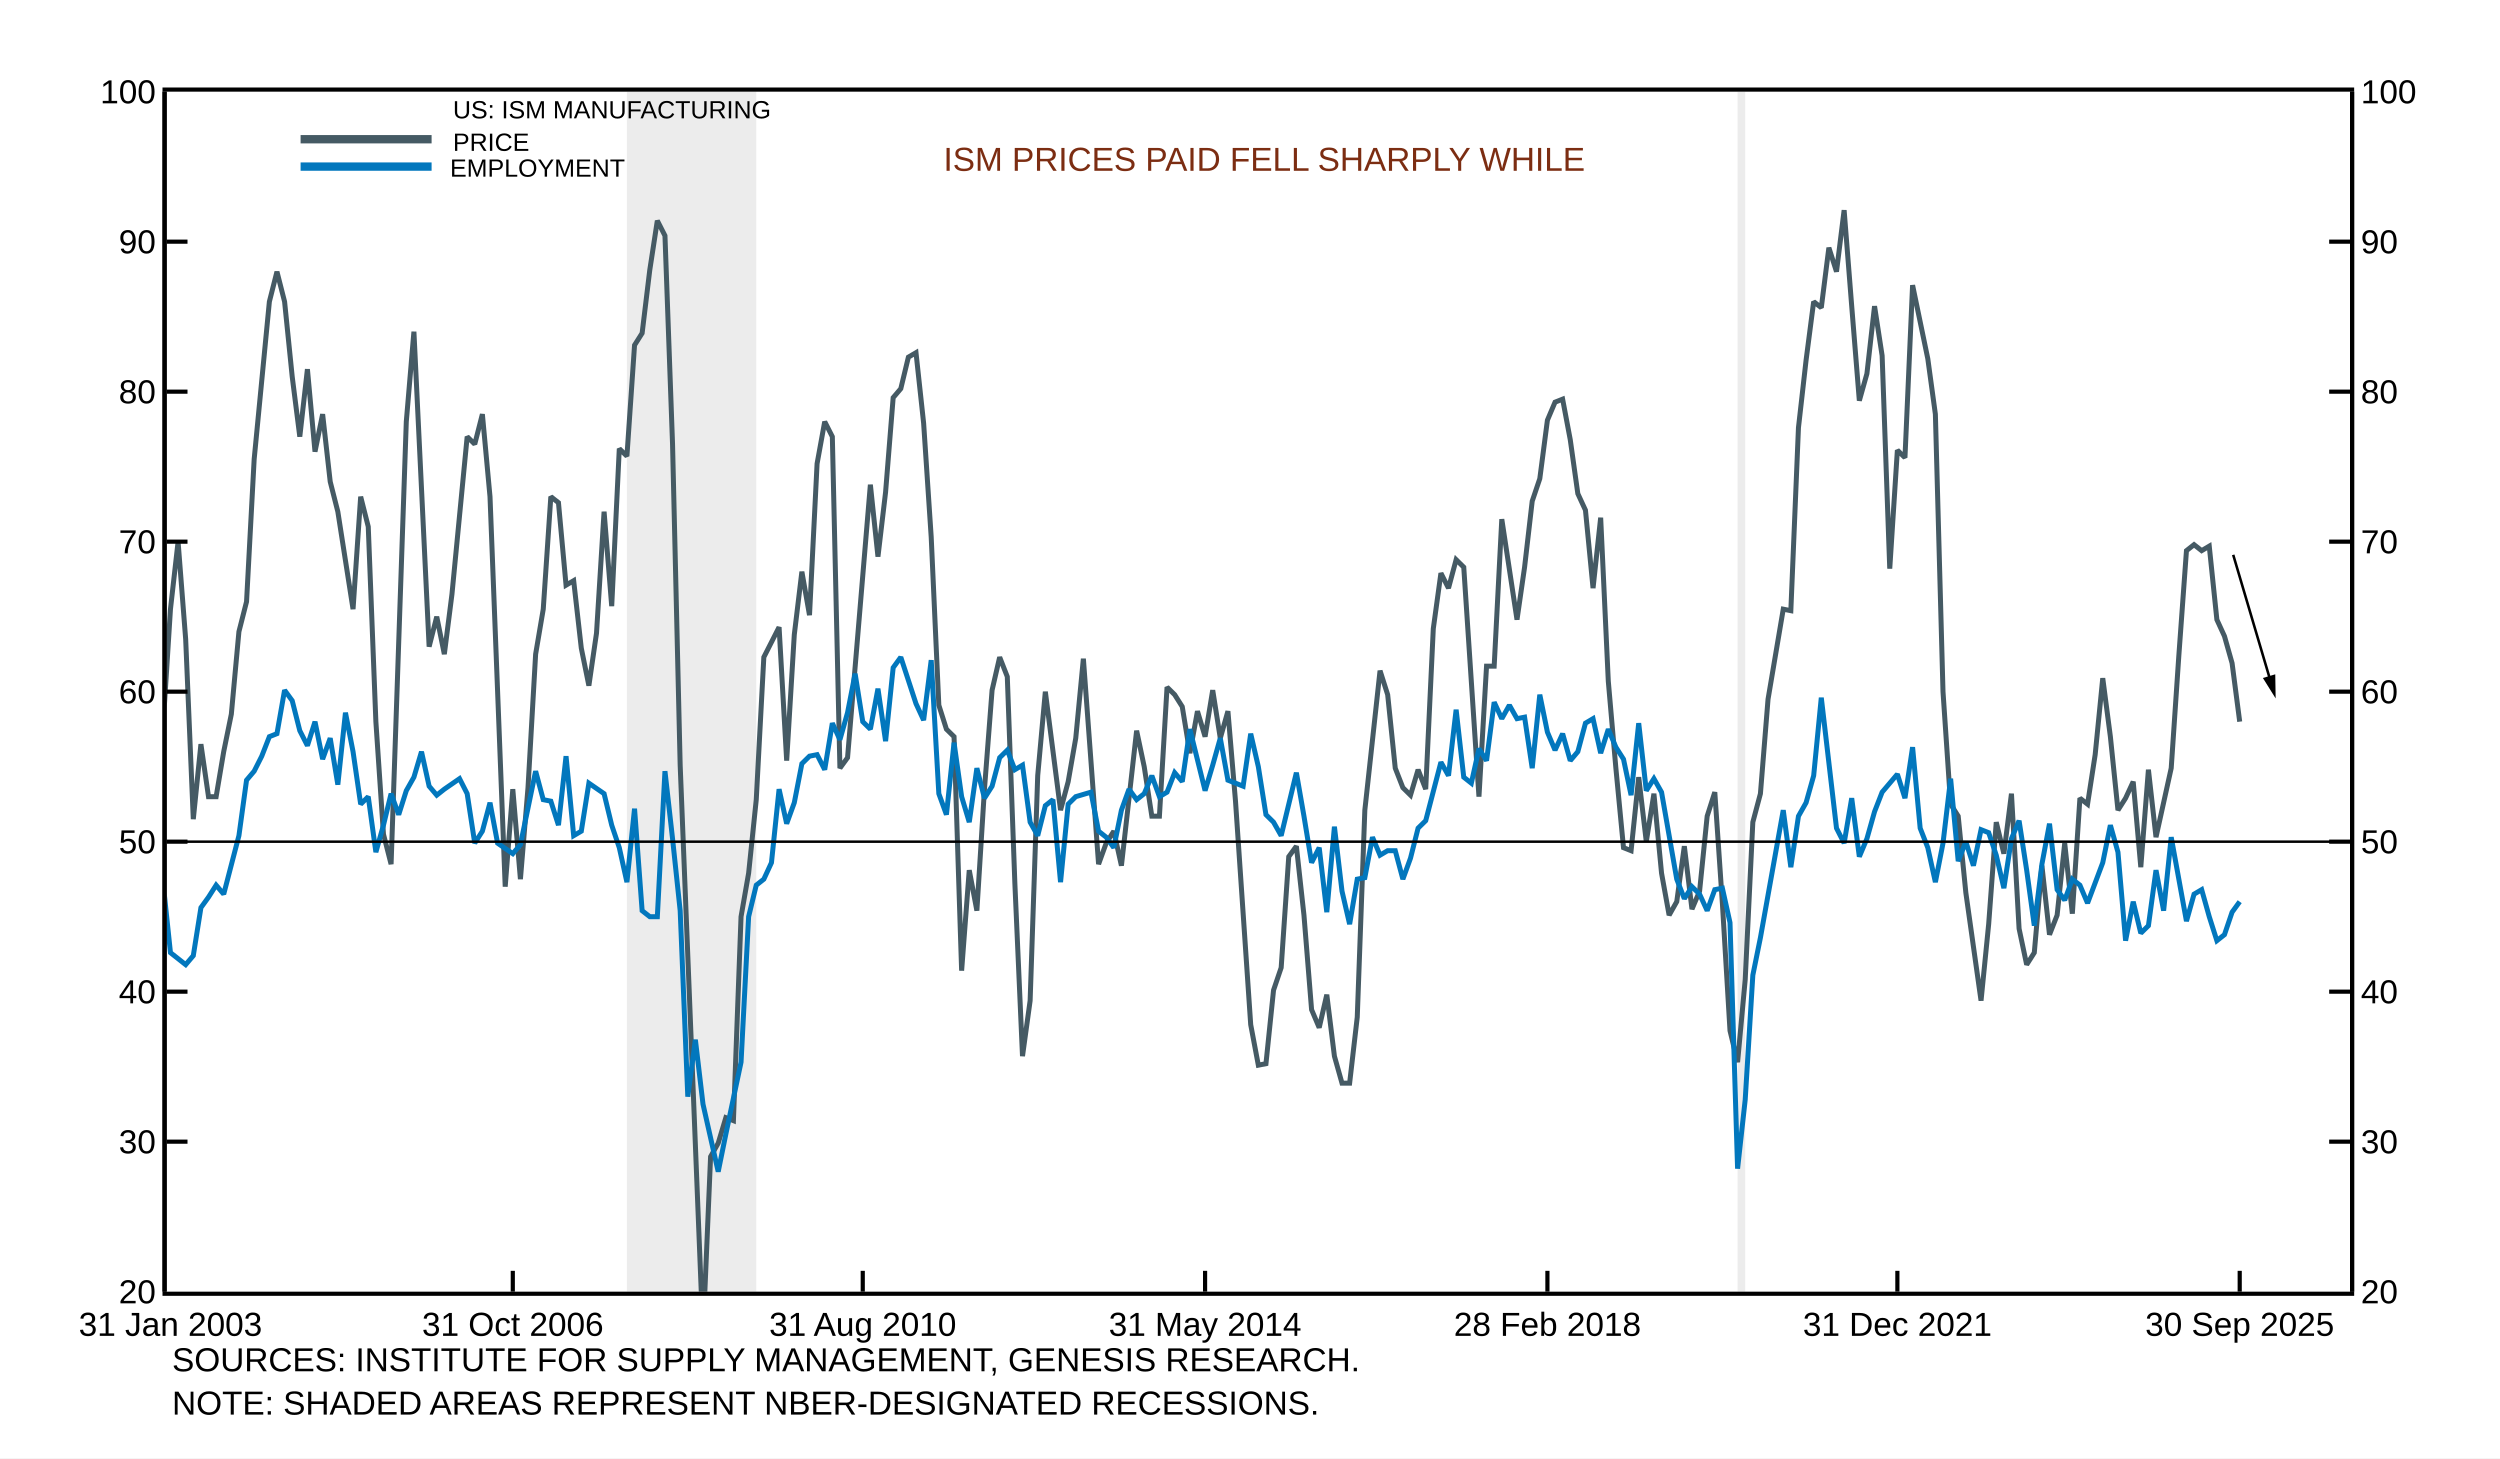
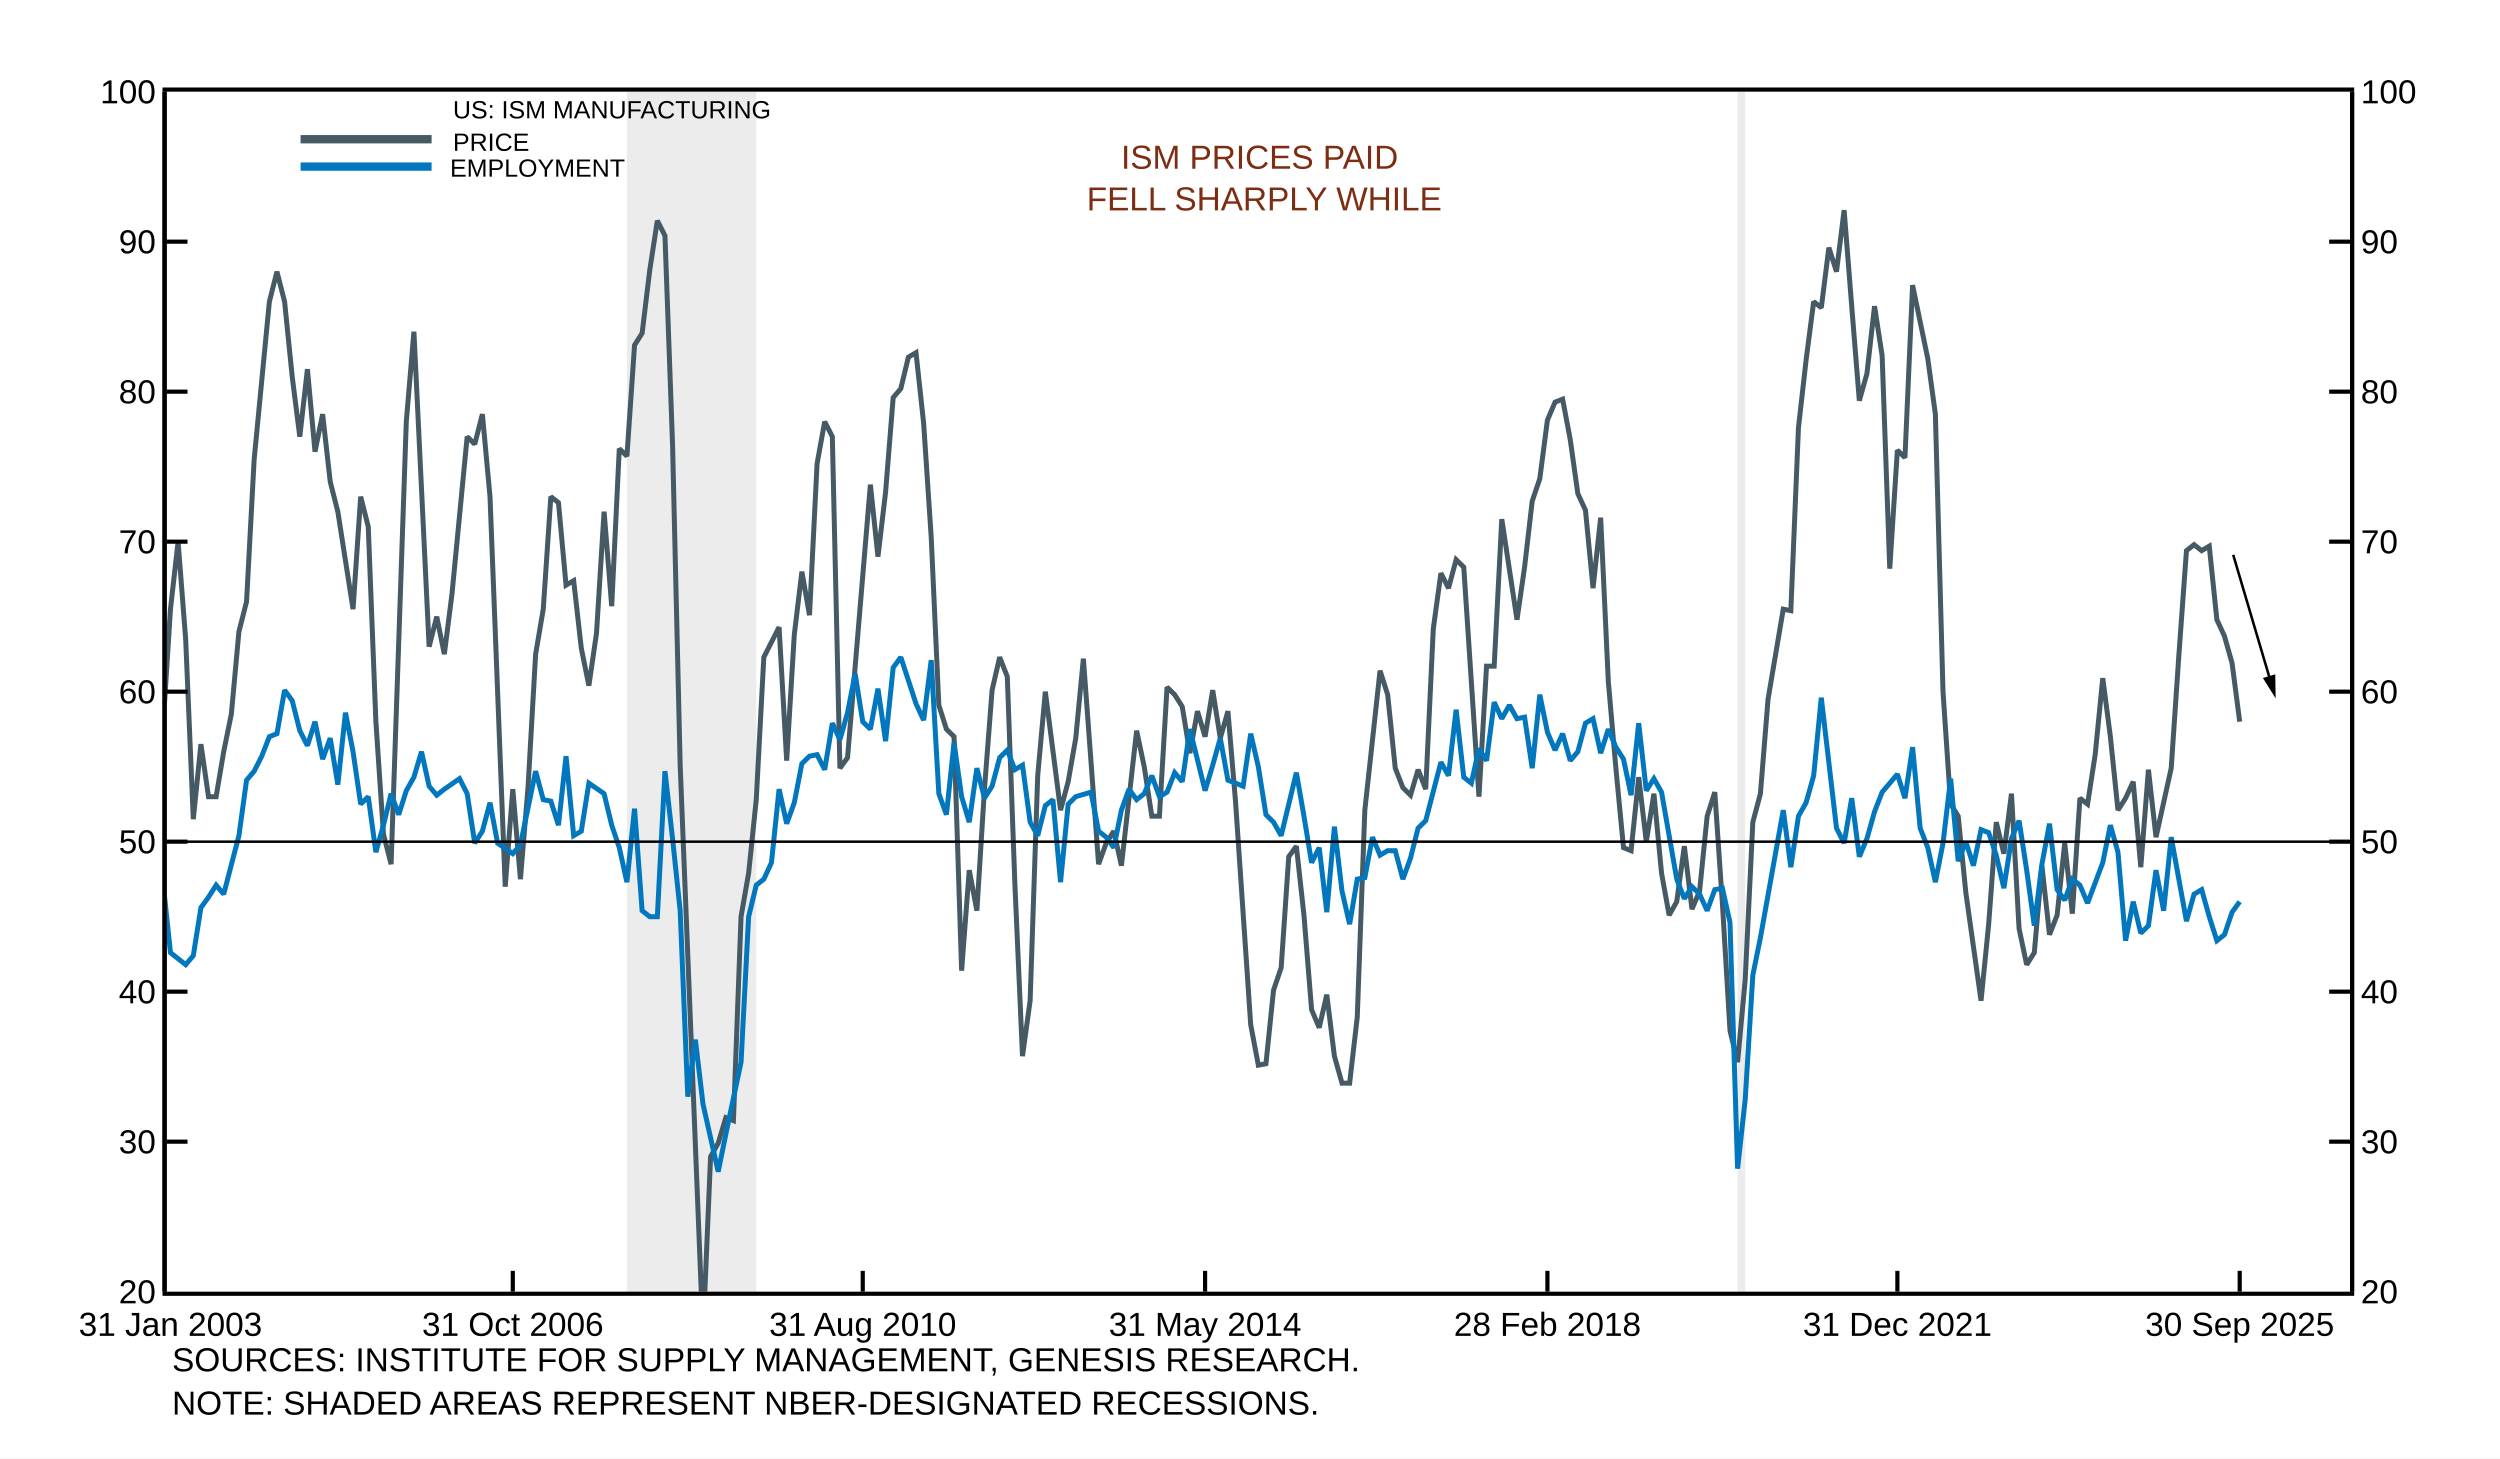
<svg xmlns="http://www.w3.org/2000/svg" class="main-svg" width="600" height="350" style="" viewBox="0 0 600 350" version="1.1" id="svg175">
  <rect x="0" y="0" width="600" height="350" style="fill: rgb(255, 255, 255); fill-opacity: 1;" id="rect1" />
  <path d="m 544.455,162.957 -8.783,-29.707 0.594,-0.176 8.607,29.113 m 1.188,-0.351 0.096,5.786 -3.066,-4.908" id="path2-6" style="stroke-width:0.62" />
  <defs id="defs-be6cc4">
    <g class="clips" id="g8">
      <clipPath id="clipbe6cc4xyplot" class="plotclip">
        <rect width="524" height="288" id="rect2" />
      </clipPath>
      <clipPath id="clipbe6cc4xy2plot" class="plotclip">
        <rect width="524" height="288" id="rect3" />
      </clipPath>
      <clipPath class="axesclip" id="clipbe6cc4x">
        <rect x="40" y="0" width="524" height="350" id="rect4" />
      </clipPath>
      <clipPath class="axesclip" id="clipbe6cc4y">
        <rect x="0" y="22" width="600" height="288" id="rect5" />
      </clipPath>
      <clipPath class="axesclip" id="clipbe6cc4xy">
        <rect x="40" y="22" width="524" height="288" id="rect6" />
      </clipPath>
      <clipPath class="axesclip" id="clipbe6cc4y2">
        <rect x="0" y="22" width="600" height="288" id="rect7" />
      </clipPath>
      <clipPath class="axesclip" id="clipbe6cc4xy2">
        <rect x="40" y="22" width="524" height="288" id="rect8" />
      </clipPath>
    </g>
    <g class="gradients" id="g9" />
    <g class="patterns" id="g10" />
  </defs>
  <g class="bglayer" id="g11" />
  <g class="layer-below" id="g49">
    <g class="imagelayer" id="g12" />
    <g class="shapelayer" id="g48">
      <g class="shape-group" data-index="1" clip-path="url(#clipbe6cc4x)" id="g13">
        <path data-index="1" fill-rule="evenodd" d="M-267.64,310H-267.64V22H-267.64Z" style="opacity: 1; stroke: rgb(0, 0, 0); stroke-opacity: 0; fill: rgb(150, 150, 150); fill-opacity: 0.18; stroke-width: 0px;" id="path12" />
      </g>
      <g class="shape-group" data-index="2" clip-path="url(#clipbe6cc4x)" id="g14">
        <path data-index="2" fill-rule="evenodd" d="M-267.64,310H-267.64V22H-267.64Z" style="opacity: 1; stroke: rgb(0, 0, 0); stroke-opacity: 0; fill: rgb(150, 150, 150); fill-opacity: 0.18; stroke-width: 0px;" id="path13" />
      </g>
      <g class="shape-group" data-index="3" clip-path="url(#clipbe6cc4x)" id="g15">
        <path data-index="3" fill-rule="evenodd" d="M-267.64,310H-267.64V22H-267.64Z" style="opacity: 1; stroke: rgb(0, 0, 0); stroke-opacity: 0; fill: rgb(150, 150, 150); fill-opacity: 0.18; stroke-width: 0px;" id="path14" />
      </g>
      <g class="shape-group" data-index="4" clip-path="url(#clipbe6cc4x)" id="g16">
        <path data-index="4" fill-rule="evenodd" d="M-267.64,310H-267.64V22H-267.64Z" style="opacity: 1; stroke: rgb(0, 0, 0); stroke-opacity: 0; fill: rgb(150, 150, 150); fill-opacity: 0.18; stroke-width: 0px;" id="path15" />
      </g>
      <g class="shape-group" data-index="5" clip-path="url(#clipbe6cc4x)" id="g17">
        <path data-index="5" fill-rule="evenodd" d="M-267.64,310H-267.64V22H-267.64Z" style="opacity: 1; stroke: rgb(0, 0, 0); stroke-opacity: 0; fill: rgb(150, 150, 150); fill-opacity: 0.18; stroke-width: 0px;" id="path16" />
      </g>
      <g class="shape-group" data-index="6" clip-path="url(#clipbe6cc4x)" id="g18">
        <path data-index="6" fill-rule="evenodd" d="M-267.64,310H-267.64V22H-267.64Z" style="opacity: 1; stroke: rgb(0, 0, 0); stroke-opacity: 0; fill: rgb(150, 150, 150); fill-opacity: 0.18; stroke-width: 0px;" id="path17" />
      </g>
      <g class="shape-group" data-index="7" clip-path="url(#clipbe6cc4x)" id="g19">
        <path data-index="7" fill-rule="evenodd" d="M-267.64,310H-267.64V22H-267.64Z" style="opacity: 1; stroke: rgb(0, 0, 0); stroke-opacity: 0; fill: rgb(150, 150, 150); fill-opacity: 0.18; stroke-width: 0px;" id="path18" />
      </g>
      <g class="shape-group" data-index="8" clip-path="url(#clipbe6cc4x)" id="g20">
        <path data-index="8" fill-rule="evenodd" d="M-267.64,310H-267.64V22H-267.64Z" style="opacity: 1; stroke: rgb(0, 0, 0); stroke-opacity: 0; fill: rgb(150, 150, 150); fill-opacity: 0.18; stroke-width: 0px;" id="path19" />
      </g>
      <g class="shape-group" data-index="9" clip-path="url(#clipbe6cc4x)" id="g21">
        <path data-index="9" fill-rule="evenodd" d="M-267.64,310H-267.64V22H-267.64Z" style="opacity: 1; stroke: rgb(0, 0, 0); stroke-opacity: 0; fill: rgb(150, 150, 150); fill-opacity: 0.18; stroke-width: 0px;" id="path20" />
      </g>
      <g class="shape-group" data-index="10" clip-path="url(#clipbe6cc4x)" id="g22">
        <path data-index="10" fill-rule="evenodd" d="M-267.64,310H-267.64V22H-267.64Z" style="opacity: 1; stroke: rgb(0, 0, 0); stroke-opacity: 0; fill: rgb(150, 150, 150); fill-opacity: 0.18; stroke-width: 0px;" id="path21" />
      </g>
      <g class="shape-group" data-index="11" clip-path="url(#clipbe6cc4x)" id="g23">
        <path data-index="11" fill-rule="evenodd" d="M-267.64,310H-267.64V22H-267.64Z" style="opacity: 1; stroke: rgb(0, 0, 0); stroke-opacity: 0; fill: rgb(150, 150, 150); fill-opacity: 0.18; stroke-width: 0px;" id="path22" />
      </g>
      <g class="shape-group" data-index="12" clip-path="url(#clipbe6cc4x)" id="g24">
        <path data-index="12" fill-rule="evenodd" d="M-267.64,310H-267.64V22H-267.64Z" style="opacity: 1; stroke: rgb(0, 0, 0); stroke-opacity: 0; fill: rgb(150, 150, 150); fill-opacity: 0.18; stroke-width: 0px;" id="path23" />
      </g>
      <g class="shape-group" data-index="13" clip-path="url(#clipbe6cc4x)" id="g25">
        <path data-index="13" fill-rule="evenodd" d="M-267.64,310H-267.64V22H-267.64Z" style="opacity: 1; stroke: rgb(0, 0, 0); stroke-opacity: 0; fill: rgb(150, 150, 150); fill-opacity: 0.18; stroke-width: 0px;" id="path24" />
      </g>
      <g class="shape-group" data-index="14" clip-path="url(#clipbe6cc4x)" id="g26">
        <path data-index="14" fill-rule="evenodd" d="M-267.64,310H-267.64V22H-267.64Z" style="opacity: 1; stroke: rgb(0, 0, 0); stroke-opacity: 0; fill: rgb(150, 150, 150); fill-opacity: 0.18; stroke-width: 0px;" id="path25" />
      </g>
      <g class="shape-group" data-index="15" clip-path="url(#clipbe6cc4x)" id="g27">
        <path data-index="15" fill-rule="evenodd" d="M-267.64,310H-267.64V22H-267.64Z" style="opacity: 1; stroke: rgb(0, 0, 0); stroke-opacity: 0; fill: rgb(150, 150, 150); fill-opacity: 0.18; stroke-width: 0px;" id="path26" />
      </g>
      <g class="shape-group" data-index="16" clip-path="url(#clipbe6cc4x)" id="g28">
        <path data-index="16" fill-rule="evenodd" d="M-267.64,310H-267.64V22H-267.64Z" style="opacity: 1; stroke: rgb(0, 0, 0); stroke-opacity: 0; fill: rgb(150, 150, 150); fill-opacity: 0.18; stroke-width: 0px;" id="path27" />
      </g>
      <g class="shape-group" data-index="17" clip-path="url(#clipbe6cc4x)" id="g29">
        <path data-index="17" fill-rule="evenodd" d="M-267.64,310H-267.64V22H-267.64Z" style="opacity: 1; stroke: rgb(0, 0, 0); stroke-opacity: 0; fill: rgb(150, 150, 150); fill-opacity: 0.18; stroke-width: 0px;" id="path28" />
      </g>
      <g class="shape-group" data-index="18" clip-path="url(#clipbe6cc4x)" id="g30">
        <path data-index="18" fill-rule="evenodd" d="M-267.64,310H-267.64V22H-267.64Z" style="opacity: 1; stroke: rgb(0, 0, 0); stroke-opacity: 0; fill: rgb(150, 150, 150); fill-opacity: 0.18; stroke-width: 0px;" id="path29" />
      </g>
      <g class="shape-group" data-index="19" clip-path="url(#clipbe6cc4x)" id="g31">
        <path data-index="19" fill-rule="evenodd" d="M-267.64,310H-267.64V22H-267.64Z" style="opacity: 1; stroke: rgb(0, 0, 0); stroke-opacity: 0; fill: rgb(150, 150, 150); fill-opacity: 0.18; stroke-width: 0px;" id="path30" />
      </g>
      <g class="shape-group" data-index="20" clip-path="url(#clipbe6cc4x)" id="g32">
        <path data-index="20" fill-rule="evenodd" d="M-267.64,310H-267.64V22H-267.64Z" style="opacity: 1; stroke: rgb(0, 0, 0); stroke-opacity: 0; fill: rgb(150, 150, 150); fill-opacity: 0.18; stroke-width: 0px;" id="path31" />
      </g>
      <g class="shape-group" data-index="21" clip-path="url(#clipbe6cc4x)" id="g33">
        <path data-index="21" fill-rule="evenodd" d="M-267.64,310H-267.64V22H-267.64Z" style="opacity: 1; stroke: rgb(0, 0, 0); stroke-opacity: 0; fill: rgb(150, 150, 150); fill-opacity: 0.18; stroke-width: 0px;" id="path32" />
      </g>
      <g class="shape-group" data-index="22" clip-path="url(#clipbe6cc4x)" id="g34">
        <path data-index="22" fill-rule="evenodd" d="M-267.64,310H-267.64V22H-267.64Z" style="opacity: 1; stroke: rgb(0, 0, 0); stroke-opacity: 0; fill: rgb(150, 150, 150); fill-opacity: 0.18; stroke-width: 0px;" id="path33" />
      </g>
      <g class="shape-group" data-index="23" clip-path="url(#clipbe6cc4x)" id="g35">
        <path data-index="23" fill-rule="evenodd" d="M-267.64,310H-267.64V22H-267.64Z" style="opacity: 1; stroke: rgb(0, 0, 0); stroke-opacity: 0; fill: rgb(150, 150, 150); fill-opacity: 0.18; stroke-width: 0px;" id="path34" />
      </g>
      <g class="shape-group" data-index="24" clip-path="url(#clipbe6cc4x)" id="g36">
        <path data-index="24" fill-rule="evenodd" d="M-267.64,310H-267.64V22H-267.64Z" style="opacity: 1; stroke: rgb(0, 0, 0); stroke-opacity: 0; fill: rgb(150, 150, 150); fill-opacity: 0.18; stroke-width: 0px;" id="path35" />
      </g>
      <g class="shape-group" data-index="25" clip-path="url(#clipbe6cc4x)" id="g37">
        <path data-index="25" fill-rule="evenodd" d="M-267.64,310H-267.64V22H-267.64Z" style="opacity: 1; stroke: rgb(0, 0, 0); stroke-opacity: 0; fill: rgb(150, 150, 150); fill-opacity: 0.18; stroke-width: 0px;" id="path36" />
      </g>
      <g class="shape-group" data-index="26" clip-path="url(#clipbe6cc4x)" id="g38">
        <path data-index="26" fill-rule="evenodd" d="M-267.64,310H-267.64V22H-267.64Z" style="opacity: 1; stroke: rgb(0, 0, 0); stroke-opacity: 0; fill: rgb(150, 150, 150); fill-opacity: 0.18; stroke-width: 0px;" id="path37" />
      </g>
      <g class="shape-group" data-index="27" clip-path="url(#clipbe6cc4x)" id="g39">
        <path data-index="27" fill-rule="evenodd" d="M-267.64,310H-267.64V22H-267.64Z" style="opacity: 1; stroke: rgb(0, 0, 0); stroke-opacity: 0; fill: rgb(150, 150, 150); fill-opacity: 0.18; stroke-width: 0px;" id="path38" />
      </g>
      <g class="shape-group" data-index="28" clip-path="url(#clipbe6cc4x)" id="g40">
        <path data-index="28" fill-rule="evenodd" d="M-267.64,310H-267.64V22H-267.64Z" style="opacity: 1; stroke: rgb(0, 0, 0); stroke-opacity: 0; fill: rgb(150, 150, 150); fill-opacity: 0.18; stroke-width: 0px;" id="path39" />
      </g>
      <g class="shape-group" data-index="29" clip-path="url(#clipbe6cc4x)" id="g41">
        <path data-index="29" fill-rule="evenodd" d="M-267.64,310H-267.64V22H-267.64Z" style="opacity: 1; stroke: rgb(0, 0, 0); stroke-opacity: 0; fill: rgb(150, 150, 150); fill-opacity: 0.18; stroke-width: 0px;" id="path40" />
      </g>
      <g class="shape-group" data-index="30" clip-path="url(#clipbe6cc4x)" id="g42">
        <path data-index="30" fill-rule="evenodd" d="M-267.64,310H-267.64V22H-267.64Z" style="opacity: 1; stroke: rgb(0, 0, 0); stroke-opacity: 0; fill: rgb(150, 150, 150); fill-opacity: 0.18; stroke-width: 0px;" id="path41" />
      </g>
      <g class="shape-group" data-index="31" clip-path="url(#clipbe6cc4x)" id="g43">
        <path data-index="31" fill-rule="evenodd" d="M-267.64,310H-267.64V22H-267.64Z" style="opacity: 1; stroke: rgb(0, 0, 0); stroke-opacity: 0; fill: rgb(150, 150, 150); fill-opacity: 0.18; stroke-width: 0px;" id="path42" />
      </g>
      <g class="shape-group" data-index="32" clip-path="url(#clipbe6cc4x)" id="g44">
        <path data-index="32" fill-rule="evenodd" d="M-231.13,310H-218.35V22H-231.13Z" style="opacity: 1; stroke: rgb(0, 0, 0); stroke-opacity: 0; fill: rgb(150, 150, 150); fill-opacity: 0.18; stroke-width: 0px;" id="path43" />
      </g>
      <g class="shape-group" data-index="33" clip-path="url(#clipbe6cc4x)" id="g45">
        <path data-index="33" fill-rule="evenodd" d="M2.57,310H15.35V22H2.57Z" style="opacity: 1; stroke: rgb(0, 0, 0); stroke-opacity: 0; fill: rgb(150, 150, 150); fill-opacity: 0.18; stroke-width: 0px;" id="path44" />
      </g>
      <g class="shape-group" data-index="34" clip-path="url(#clipbe6cc4x)" id="g46">
        <path data-index="34" fill-rule="evenodd" d="M150.46,310H181.5V22H150.46Z" style="opacity: 1; stroke: rgb(0, 0, 0); stroke-opacity: 0; fill: rgb(150, 150, 150); fill-opacity: 0.18; stroke-width: 0px;" id="path45" />
      </g>
      <g class="shape-group" data-index="35" clip-path="url(#clipbe6cc4x)" id="g47">
        <path data-index="35" fill-rule="evenodd" d="M417.02,310H418.85V22H417.02Z" style="opacity: 1; stroke: rgb(0, 0, 0); stroke-opacity: 0; fill: rgb(150, 150, 150); fill-opacity: 0.18; stroke-width: 0px;" id="path46" />
      </g>
    </g>
  </g>
  <g class="cartesianlayer" id="g139">
    <g class="subplot xy" id="g137">
      <g class="layer-subplot" id="g52">
        <g class="shapelayer" id="g50" />
        <g class="imagelayer" id="g51" />
      </g>
      <g class="minor-gridlayer" id="g56">
        <g class="x" id="g53" />
        <g class="y" id="g54" />
        <g class="y2" id="g55" />
      </g>
      <g class="gridlayer" id="g60">
        <g class="x" id="g57" />
        <g class="y" id="g58" />
        <g class="y2" id="g59" />
      </g>
      <g class="zerolinelayer" id="g61" />
      <g class="layer-between" id="g64">
        <g class="shapelayer" id="g62" />
        <g class="imagelayer" id="g63" />
      </g>
      <path class="xlines-below" id="path64" />
      <path class="ylines-below" id="path65" />
      <g class="overlines-below" id="g67">
        <path class="xy2-x" id="path66" />
        <path class="xy2-y" id="path67" />
      </g>
      <g class="xaxislayer-below" id="g68" />
      <g class="yaxislayer-below" id="g69" />
      <g class="overaxes-below" id="g72">
        <g class="xy2-x" id="g70" />
        <g class="xy2-y" id="g71" />
      </g>
      <g class="overplot" id="g88">
        <g class="xy" transform="translate(40,22)" clip-path="url(#clipbe6cc4xyplot)" id="g86">
          <g class="scatterlayer mlayer" id="g85">
            <g class="trace scatter trace5f3be2" style="stroke-miterlimit: 2; opacity: 1;" id="g78">
              <g class="fills" id="g73" />
              <g class="errorbars" id="g74" />
              <g class="lines" id="g75">
                <path class="js-line" d="M-0.91,153L0.91,124.2L2.74,108L4.56,131.4L6.39,174.6L8.22,156.6L10.04,169.2L11.87,169.2L13.69,158.4L15.52,149.4L17.34,129.6L19.17,122.4L21,88.2L24.65,50.4L26.47,43.2L28.3,50.4L30.13,68.4L31.95,82.8L33.78,66.6L35.6,86.4L37.43,77.4L39.25,93.6L41.08,100.8L44.73,124.2L46.56,97.2L48.38,104.4L50.21,151.2L52.03,178.2L53.86,185.4L57.51,79.2L59.34,57.6L62.99,133.2L64.82,126L66.64,135L68.47,120.6L72.12,82.8L73.94,84.6L75.77,77.4L77.6,97.2L81.25,190.8L83.07,167.4L84.9,189L86.72,167.04L88.55,135L90.38,124.2L92.2,97.2L94.03,98.64L95.85,118.44L97.68,117.36L99.51,133.56L101.33,142.56L103.16,129.96L104.98,100.8L106.81,123.48L108.63,85.68L110.46,87.48L112.29,60.84L114.11,57.96L115.94,42.84L117.76,30.96L119.59,34.56L121.41,84.6L123.24,161.64L128.72,298.44L130.54,255.6L132.37,252.36L134.2,246.24L136.02,246.96L137.85,198L139.67,187.56L141.5,169.92L143.32,135.72L145.15,132.12L146.98,128.52L148.8,160.56L150.63,130.32L152.45,115.2L154.28,125.64L156.1,89.28L157.93,79.2L159.76,82.8L161.58,162.36L163.41,159.84L168.89,94.32L170.71,111.6L172.54,96.12L174.36,73.44L176.19,71.28L178.01,63.72L179.84,62.64L181.67,79.56L183.49,106.92L185.32,147.24L187.14,153L188.97,154.8L190.79,210.96L192.62,186.84L194.45,196.56L196.27,167.4L198.1,143.64L199.92,135.72L201.75,140.4L203.57,190.08L205.4,231.48L207.23,218.16L209.05,164.16L210.88,144L214.53,172.44L216.36,165.6L218.18,155.16L220.01,136.08L223.66,185.4L225.48,180.36L227.31,177.48L229.14,185.76L232.79,153.36L234.61,162L236.44,173.88L238.26,173.88L240.09,142.92L241.92,144.72L243.74,147.6L245.57,158.76L247.39,148.68L249.22,154.8L251.05,143.64L252.87,155.16L254.7,148.68L256.52,170.28L260.17,223.92L262,233.64L263.83,233.28L265.65,215.64L267.48,210.24L269.3,183.6L271.13,181.08L272.95,197.64L274.78,220.32L276.61,224.64L278.43,216.72L280.26,231.48L282.08,237.96L283.91,237.96L285.74,222.12L287.56,172.44L291.21,138.96L293.04,144.72L294.86,162.36L296.69,167.04L298.52,168.84L300.34,162.72L302.17,167.4L303.99,128.88L305.82,115.56L307.64,119.16L309.47,112.32L311.3,114.12L314.95,169.2L316.77,137.88L318.6,137.88L320.43,102.6L324.08,126.72L325.9,114.12L327.73,98.28L329.55,92.88L331.38,78.84L333.21,74.52L335.03,73.8L336.86,83.52L338.68,96.48L340.51,100.44L342.33,119.16L344.16,102.24L345.99,141.48L347.81,162.36L349.64,181.44L351.46,182.16L353.29,164.52L355.11,180L356.94,168.48L358.77,187.56L360.59,197.64L362.42,194.4L364.24,181.08L366.07,196.2L367.9,191.88L369.72,173.88L371.55,168.12L373.37,194.76L375.2,225.36L377.02,232.92L378.85,213.12L380.68,175.32L382.5,168.48L384.33,145.8L387.98,124.2L389.8,124.56L391.63,80.64L393.46,64.44L395.28,50.4L397.11,51.84L398.93,37.44L400.76,43.2L402.59,28.44L404.41,51.48L406.24,74.16L408.06,67.68L409.89,51.48L411.71,63.36L413.54,114.48L415.37,86.04L417.19,87.84L419.02,46.44L422.67,64.08L424.49,77.4L426.32,144L428.15,171L429.97,173.88L431.8,192.24L435.45,218.16L437.28,199.8L439.1,175.32L440.93,182.88L442.75,168.48L444.58,200.88L446.4,209.52L448.23,206.64L450.06,185.76L451.88,202.32L453.71,197.64L455.53,180.36L457.36,197.28L459.18,169.56L461.01,171L462.84,159.12L464.66,140.76L466.49,154.8L468.31,172.44L470.14,169.56L471.97,165.6L473.79,186.12L475.62,162.72L477.44,178.92L481.09,162.36L482.92,135.36L484.75,110.16L486.57,108.72L488.4,110.16L490.22,109.08L492.05,126.72L493.87,130.68L495.7,137.16L497.53,151.2" style="vector-effect: none; fill: none; stroke: rgb(69, 90, 100); stroke-opacity: 1; stroke-width: 1.2px; opacity: 1;" id="path74" />
              </g>
              <g class="points" id="g76" />
              <g class="text" id="g77" />
            </g>
            <g class="trace scatter trace978415" style="stroke-miterlimit: 2; opacity: 1;" id="g84">
              <g class="fills" id="g79" />
              <g class="errorbars" id="g80" />
              <g class="lines" id="g81">
                <path class="js-line" d="M-307.64,174.96L-294.86,199.44L-293.04,196.56L-287.56,199.44L-285.74,196.56L-283.91,192.6L-274.78,193.32L-272.95,204.84L-267.48,229.68L-265.65,220.32L-263.83,225.72L-260.17,239.04L-258.35,231.12L-256.52,225.36L-249.22,189.72L-247.39,199.08L-243.74,216.72L-241.92,213.84L-234.61,181.8L-232.79,192.24L-230.96,196.2L-229.14,189.72L-225.48,199.08L-223.66,190.44L-221.83,194.76L-220.01,191.16L-218.18,190.8L-216.36,190.44L-214.53,198.72L-207.23,209.16L-205.4,199.8L-198.1,189L-196.27,184.68L-194.45,186.48L-192.62,179.64L-190.79,174.96L-188.97,181.8L-187.14,171.72L-185.32,174.96L-183.49,171L-181.67,176.04L-179.84,174.24L-178.01,191.88L-176.19,173.16L-174.36,180L-172.54,186.84L-170.71,189.36L-168.89,202.68L-165.23,186.84L-163.41,198L-159.76,194.76L-157.93,199.8L-156.1,193.68L-154.28,196.92L-152.45,199.44L-146.98,199.08L-145.15,186.48L-143.32,191.88L-141.5,189.36L-139.67,190.08L-137.85,194.4L-136.02,188.64L-132.37,180.72L-130.54,194.76L-126.89,173.52L-125.07,177.48L-121.41,173.88L-119.59,175.32L-117.76,175.68L-115.94,169.92L-114.11,166.68L-112.29,172.44L-110.46,176.04L-108.63,173.88L-106.81,174.96L-104.98,183.6L-103.16,182.52L-101.33,190.8L-99.51,197.64L-97.68,191.88L-94.03,197.28L-92.2,196.92L-90.38,209.16L-88.55,196.2L-86.72,195.12L-84.9,188.64L-79.42,175.32L-77.6,178.56L-75.77,168.84L-73.94,175.32L-70.29,168.84L-68.47,159.48L-66.64,169.92L-64.82,167.04L-62.99,175.68L-61.16,168.48L-59.34,169.2L-57.51,177.48L-55.69,171L-53.86,184.32L-52.03,177.84L-50.21,186.48L-48.38,190.44L-46.56,206.28L-44.73,207.72L-42.91,223.92L-41.08,216.36L-39.25,222.48L-37.43,233.64L-35.6,231.48L-33.78,226.08L-31.95,211.32L-30.13,210.6L-28.3,231.84L-26.47,228.96L-24.65,219.24L-21,202.32L-19.17,192.24L-17.34,192.24L-15.52,189.72L-13.69,186.12L-11.87,198L-10.04,191.52L-8.22,195.12L-6.39,192.96L-4.56,198.72L-2.74,189L-0.91,189.36L0.91,206.64L2.74,208.08L4.56,209.52L6.39,207.36L8.22,195.84L10.04,193.32L11.87,190.44L13.69,192.6L17.34,178.56L19.17,165.24L21,163.08L22.82,159.48L24.65,154.8L26.47,154.08L28.3,143.64L30.13,146.16L31.95,153.36L33.78,156.96L35.6,151.2L37.43,160.2L39.25,155.16L41.08,166.32L42.91,149.04L44.73,158.4L46.56,171L48.38,169.2L50.21,182.52L52.03,176.04L53.86,168.48L55.69,173.52L57.51,167.76L59.34,164.52L61.16,158.4L62.99,166.68L64.82,168.84L66.64,167.4L70.29,164.88L72.12,168.48L73.94,180.36L75.77,177.48L77.6,170.64L79.42,180.36L83.07,182.88L84.9,180.72L88.55,163.08L90.38,169.92L92.2,170.28L94.03,176.04L95.85,159.48L97.68,178.56L99.51,177.48L101.33,165.96L104.98,168.48L106.81,176.04L108.63,181.44L110.46,189.72L112.29,172.08L114.11,196.56L115.94,198L117.76,198L119.59,163.08L121.41,179.28L123.24,196.56L125.07,241.2L126.89,227.52L128.72,243L132.37,259.2L134.2,250.2L137.85,232.92L139.67,198L141.5,190.44L143.32,189L145.15,185.04L146.98,167.4L148.8,175.68L150.63,170.64L152.45,161.28L154.28,159.48L156.1,159.12L157.93,162.72L159.76,151.56L161.58,155.52L163.41,149.04L165.23,139.68L167.06,151.2L168.89,153L170.71,143.28L172.54,155.88L174.36,138.24L176.19,135.72L179.84,146.88L181.67,150.84L183.49,136.44L185.32,168.48L187.14,173.52L188.97,156.24L190.79,169.2L192.62,175.32L194.45,162.36L196.27,169.56L198.1,166.68L199.92,159.84L201.75,158.04L203.57,162.72L205.4,161.64L207.23,175.32L209.05,178.56L210.88,171.36L212.7,169.92L214.53,189.72L216.36,171L218.18,169.2L221.83,168.12L223.66,177.48L225.48,178.92L227.31,181.44L229.14,172.44L230.96,167.4L232.79,169.92L234.61,168.48L236.44,164.16L238.26,169.2L240.09,168.12L241.92,163.44L243.74,165.6L245.57,153L249.22,167.76L251.05,161.64L252.87,155.16L254.7,165.24L258.35,166.68L260.17,154.08L262,162L263.83,173.52L265.65,175.32L267.48,178.56L271.13,163.44L272.95,173.88L274.78,185.04L276.61,181.44L278.43,196.92L280.26,176.4L282.08,191.88L283.91,199.8L285.74,189L287.56,188.64L289.39,178.92L291.21,183.24L293.04,182.16L294.86,182.16L296.69,189L298.52,183.96L300.34,176.76L302.17,174.96L305.82,160.92L307.64,164.16L309.47,148.32L311.3,164.52L313.12,165.96L314.95,157.68L316.77,160.56L318.6,146.52L320.43,150.48L322.25,147.24L324.08,150.48L325.9,150.12L327.73,162.36L329.55,144.72L331.38,153.72L333.21,158.04L335.03,154.08L336.86,160.56L338.68,158.4L340.51,151.56L342.33,150.48L344.16,158.76L345.99,153L347.81,157.32L349.64,160.2L351.46,168.84L353.29,151.56L355.11,167.76L356.94,164.88L358.77,168.12L362.42,189L364.24,193.68L366.07,190.8L367.9,192.6L369.72,196.56L371.55,191.52L373.37,191.16L375.2,199.44L377.02,258.48L378.85,241.92L380.68,212.04L382.5,203.04L387.98,172.44L389.8,186.12L391.63,173.88L393.46,170.64L395.28,164.16L397.11,145.44L400.76,176.76L402.59,180.36L404.41,169.56L406.24,183.6L408.06,179.28L409.89,172.8L411.71,168.12L413.54,165.96L415.37,163.8L417.19,169.56L419.02,157.32L420.84,176.76L422.67,181.44L424.49,189.72L426.32,180.36L428.15,164.88L429.97,184.68L431.8,180L433.62,185.76L435.45,177.12L437.28,177.84L439.1,183.24L440.93,191.16L442.75,179.28L444.58,174.96L446.4,186.84L448.23,200.16L450.06,185.4L451.88,175.68L453.71,191.52L455.53,194.04L457.36,189L459.18,190.44L461.01,194.76L464.66,185.04L466.49,176.04L468.31,182.52L470.14,203.76L471.97,194.4L473.79,201.96L475.62,200.16L477.44,186.84L479.27,196.56L481.09,178.92L484.75,199.08L486.57,192.6L488.4,191.52L490.22,198L492.05,203.76L493.87,202.32L495.7,196.92L497.53,194.4" style="vector-effect: none; fill: none; stroke: rgb(2, 119, 189); stroke-opacity: 1; stroke-width: 1.2px; opacity: 1;" id="path80" />
              </g>
              <g class="points" id="g82" />
              <g class="text" id="g83" />
            </g>
          </g>
        </g>
        <g class="xy2" transform="translate(40,22)" clip-path="url(#clipbe6cc4xy2plot)" id="g87" />
      </g>
      <path class="xlines-above crisp" d="M39,310.5H565M39,21.5H565" style="fill: none; stroke-width: 1px; stroke: rgb(0, 0, 0); stroke-opacity: 1;" id="path88" />
      <path class="ylines-above crisp" d="M39.5,22V310M564.5,22V310" style="fill: none; stroke-width: 1px; stroke: rgb(0, 0, 0); stroke-opacity: 1;" id="path89" />
      <g class="overlines-above" id="g91">
        <path class="xy2-x crisp" d="M0,0" style="fill: none;" id="path90" />
        <path class="xy2-y crisp" d="M564.5,22V310M39.5,22V310" style="fill: none; stroke-width: 1px; stroke: rgb(0, 0, 0); stroke-opacity: 1;" id="path91" />
      </g>
      <g class="xaxislayer-above" id="g104">
        <path class="xtick ticks crisp" d="M0,310v-5" transform="translate(123.07,0)" style="stroke: rgb(0, 0, 0); stroke-opacity: 1; stroke-width: 1px;" id="path92" />
        <path class="xtick ticks crisp" d="M0,310v-5" transform="translate(207.06,0)" style="stroke: rgb(0, 0, 0); stroke-opacity: 1; stroke-width: 1px;" id="path93" />
        <path class="xtick ticks crisp" d="M0,310v-5" transform="translate(289.22,0)" style="stroke: rgb(0, 0, 0); stroke-opacity: 1; stroke-width: 1px;" id="path94" />
        <path class="xtick ticks crisp" d="M0,310v-5" transform="translate(371.38,0)" style="stroke: rgb(0, 0, 0); stroke-opacity: 1; stroke-width: 1px;" id="path95" />
        <path class="xtick ticks crisp" d="M0,310v-5" transform="translate(455.37,0)" style="stroke: rgb(0, 0, 0); stroke-opacity: 1; stroke-width: 1px;" id="path96" />
        <path class="xtick ticks crisp" d="M0,310v-5" transform="translate(537.53,0)" style="stroke: rgb(0, 0, 0); stroke-opacity: 1; stroke-width: 1px;" id="path97" />
        <g class="xtick" id="g97">
          <text text-anchor="middle" x="0" y="320.6" transform="translate(40.91,0)" style="font-family: 'Segoe UI Semibold', 'Segoe UI', Arial; font-size: 8px; fill: rgb(0, 0, 0); fill-opacity: 1; white-space: pre; opacity: 1;" id="text97">31 Jan 2003</text>
        </g>
        <g class="xtick" id="g98">
          <text text-anchor="middle" x="0" y="320.6" transform="translate(123.07,0)" style="font-family: 'Segoe UI Semibold', 'Segoe UI', Arial; font-size: 8px; fill: rgb(0, 0, 0); fill-opacity: 1; white-space: pre; opacity: 1;" id="text98">31 Oct 2006</text>
        </g>
        <g class="xtick" id="g99">
          <text text-anchor="middle" x="0" y="320.6" transform="translate(207.06,0)" style="font-family: 'Segoe UI Semibold', 'Segoe UI', Arial; font-size: 8px; fill: rgb(0, 0, 0); fill-opacity: 1; white-space: pre; opacity: 1;" id="text99">31 Aug 2010</text>
        </g>
        <g class="xtick" id="g100">
          <text text-anchor="middle" x="0" y="320.6" transform="translate(289.22,0)" style="font-family: 'Segoe UI Semibold', 'Segoe UI', Arial; font-size: 8px; fill: rgb(0, 0, 0); fill-opacity: 1; white-space: pre; opacity: 1;" id="text100">31 May 2014</text>
        </g>
        <g class="xtick" id="g101">
          <text text-anchor="middle" x="0" y="320.6" transform="translate(371.38,0)" style="font-family: 'Segoe UI Semibold', 'Segoe UI', Arial; font-size: 8px; fill: rgb(0, 0, 0); fill-opacity: 1; white-space: pre; opacity: 1;" id="text101">28 Feb 2018</text>
        </g>
        <g class="xtick" id="g102">
          <text text-anchor="middle" x="0" y="320.6" transform="translate(455.37,0)" style="font-family: 'Segoe UI Semibold', 'Segoe UI', Arial; font-size: 8px; fill: rgb(0, 0, 0); fill-opacity: 1; white-space: pre; opacity: 1;" id="text102">31 Dec 2021</text>
        </g>
        <g class="xtick" id="g103">
          <text text-anchor="middle" x="0" y="320.6" transform="translate(537.53,0)" style="font-family: 'Segoe UI Semibold', 'Segoe UI', Arial; font-size: 8px; fill: rgb(0, 0, 0); fill-opacity: 1; white-space: pre; opacity: 1;" id="text103">30 Sep 2025</text>
        </g>
      </g>
      <g class="yaxislayer-above" id="g119">
        <path class="ytick ticks crisp" d="M40,0h5" transform="translate(0,274)" style="stroke: rgb(0, 0, 0); stroke-opacity: 1; stroke-width: 1px;" id="path104" />
        <path class="ytick ticks crisp" d="M40,0h5" transform="translate(0,238)" style="stroke: rgb(0, 0, 0); stroke-opacity: 1; stroke-width: 1px;" id="path105" />
        <path class="ytick ticks crisp" d="M40,0h5" transform="translate(0,202)" style="stroke: rgb(0, 0, 0); stroke-opacity: 1; stroke-width: 1px;" id="path106" />
        <path class="ytick ticks crisp" d="M40,0h5" transform="translate(0,166)" style="stroke: rgb(0, 0, 0); stroke-opacity: 1; stroke-width: 1px;" id="path107" />
        <path class="ytick ticks crisp" d="M40,0h5" transform="translate(0,130)" style="stroke: rgb(0, 0, 0); stroke-opacity: 1; stroke-width: 1px;" id="path108" />
        <path class="ytick ticks crisp" d="M40,0h5" transform="translate(0,94)" style="stroke: rgb(0, 0, 0); stroke-opacity: 1; stroke-width: 1px;" id="path109" />
        <path class="ytick ticks crisp" d="M40,0h5" transform="translate(0,58)" style="stroke: rgb(0, 0, 0); stroke-opacity: 1; stroke-width: 1px;" id="path110" />
        <g class="ytick" id="g110">
          <text text-anchor="end" x="37.4" y="2.8" transform="translate(0,310)" style="font-family: 'Segoe UI Semibold', 'Segoe UI', Arial; font-size: 8px; fill: rgb(0, 0, 0); fill-opacity: 1; white-space: pre; opacity: 1;" id="text110">20</text>
        </g>
        <g class="ytick" id="g111">
          <text text-anchor="end" x="37.4" y="2.8" style="font-family: 'Segoe UI Semibold', 'Segoe UI', Arial; font-size: 8px; fill: rgb(0, 0, 0); fill-opacity: 1; white-space: pre; opacity: 1;" transform="translate(0,274)" id="text111">30</text>
        </g>
        <g class="ytick" id="g112">
          <text text-anchor="end" x="37.4" y="2.8" style="font-family: 'Segoe UI Semibold', 'Segoe UI', Arial; font-size: 8px; fill: rgb(0, 0, 0); fill-opacity: 1; white-space: pre; opacity: 1;" transform="translate(0,238)" id="text112">40</text>
        </g>
        <g class="ytick" id="g113">
          <text text-anchor="end" x="37.4" y="2.8" style="font-family: 'Segoe UI Semibold', 'Segoe UI', Arial; font-size: 8px; fill: rgb(0, 0, 0); fill-opacity: 1; white-space: pre; opacity: 1;" transform="translate(0,202)" id="text113">50</text>
        </g>
        <g class="ytick" id="g114">
          <text text-anchor="end" x="37.4" y="2.8" style="font-family: 'Segoe UI Semibold', 'Segoe UI', Arial; font-size: 8px; fill: rgb(0, 0, 0); fill-opacity: 1; white-space: pre; opacity: 1;" transform="translate(0,166)" id="text114">60</text>
        </g>
        <g class="ytick" id="g115">
          <text text-anchor="end" x="37.4" y="2.8" style="font-family: 'Segoe UI Semibold', 'Segoe UI', Arial; font-size: 8px; fill: rgb(0, 0, 0); fill-opacity: 1; white-space: pre; opacity: 1;" transform="translate(0,130)" id="text115">70</text>
        </g>
        <g class="ytick" id="g116">
          <text text-anchor="end" x="37.4" y="2.8" style="font-family: 'Segoe UI Semibold', 'Segoe UI', Arial; font-size: 8px; fill: rgb(0, 0, 0); fill-opacity: 1; white-space: pre; opacity: 1;" transform="translate(0,94)" id="text116">80</text>
        </g>
        <g class="ytick" id="g117">
          <text text-anchor="end" x="37.4" y="2.8" style="font-family: 'Segoe UI Semibold', 'Segoe UI', Arial; font-size: 8px; fill: rgb(0, 0, 0); fill-opacity: 1; white-space: pre; opacity: 1;" transform="translate(0,58)" id="text117">90</text>
        </g>
        <g class="ytick" id="g118">
          <text text-anchor="end" x="37.4" y="2.8" style="font-family: 'Segoe UI Semibold', 'Segoe UI', Arial; font-size: 8px; fill: rgb(0, 0, 0); fill-opacity: 1; white-space: pre; opacity: 1;" transform="translate(0,22)" id="text118">100</text>
        </g>
      </g>
      <g class="overaxes-above" id="g136">
        <g class="xy2-x" id="g120" />
        <g class="xy2-y" id="g135">
          <path class="y2tick ticks crisp" d="M564,0h-5" transform="translate(0,274)" style="stroke: rgb(0, 0, 0); stroke-opacity: 1; stroke-width: 1px;" id="path120" />
          <path class="y2tick ticks crisp" d="M564,0h-5" transform="translate(0,238)" style="stroke: rgb(0, 0, 0); stroke-opacity: 1; stroke-width: 1px;" id="path121" />
          <path class="y2tick ticks crisp" d="M564,0h-5" transform="translate(0,202)" style="stroke: rgb(0, 0, 0); stroke-opacity: 1; stroke-width: 1px;" id="path122" />
          <path class="y2tick ticks crisp" d="M564,0h-5" transform="translate(0,166)" style="stroke: rgb(0, 0, 0); stroke-opacity: 1; stroke-width: 1px;" id="path123" />
          <path class="y2tick ticks crisp" d="M564,0h-5" transform="translate(0,130)" style="stroke: rgb(0, 0, 0); stroke-opacity: 1; stroke-width: 1px;" id="path124" />
          <path class="y2tick ticks crisp" d="M564,0h-5" transform="translate(0,94)" style="stroke: rgb(0, 0, 0); stroke-opacity: 1; stroke-width: 1px;" id="path125" />
          <path class="y2tick ticks crisp" d="M564,0h-5" transform="translate(0,58)" style="stroke: rgb(0, 0, 0); stroke-opacity: 1; stroke-width: 1px;" id="path126" />
          <g class="y2tick" id="g126">
            <text text-anchor="start" x="566.6" y="2.8" transform="translate(0,310)" style="font-family: 'Segoe UI Semibold', 'Segoe UI', Arial; font-size: 8px; fill: rgb(0, 0, 0); fill-opacity: 1; white-space: pre; opacity: 1;" id="text126">20</text>
          </g>
          <g class="y2tick" id="g127">
            <text text-anchor="start" x="566.6" y="2.8" style="font-family: 'Segoe UI Semibold', 'Segoe UI', Arial; font-size: 8px; fill: rgb(0, 0, 0); fill-opacity: 1; white-space: pre; opacity: 1;" transform="translate(0,274)" id="text127">30</text>
          </g>
          <g class="y2tick" id="g128">
            <text text-anchor="start" x="566.6" y="2.8" style="font-family: 'Segoe UI Semibold', 'Segoe UI', Arial; font-size: 8px; fill: rgb(0, 0, 0); fill-opacity: 1; white-space: pre; opacity: 1;" transform="translate(0,238)" id="text128">40</text>
          </g>
          <g class="y2tick" id="g129">
            <text text-anchor="start" x="566.6" y="2.8" style="font-family: 'Segoe UI Semibold', 'Segoe UI', Arial; font-size: 8px; fill: rgb(0, 0, 0); fill-opacity: 1; white-space: pre; opacity: 1;" transform="translate(0,202)" id="text129">50</text>
          </g>
          <g class="y2tick" id="g130">
            <text text-anchor="start" x="566.6" y="2.8" style="font-family: 'Segoe UI Semibold', 'Segoe UI', Arial; font-size: 8px; fill: rgb(0, 0, 0); fill-opacity: 1; white-space: pre; opacity: 1;" transform="translate(0,166)" id="text130">60</text>
          </g>
          <g class="y2tick" id="g131">
            <text text-anchor="start" x="566.6" y="2.8" style="font-family: 'Segoe UI Semibold', 'Segoe UI', Arial; font-size: 8px; fill: rgb(0, 0, 0); fill-opacity: 1; white-space: pre; opacity: 1;" transform="translate(0,130)" id="text131">70</text>
          </g>
          <g class="y2tick" id="g132">
            <text text-anchor="start" x="566.6" y="2.8" style="font-family: 'Segoe UI Semibold', 'Segoe UI', Arial; font-size: 8px; fill: rgb(0, 0, 0); fill-opacity: 1; white-space: pre; opacity: 1;" transform="translate(0,94)" id="text132">80</text>
          </g>
          <g class="y2tick" id="g133">
            <text text-anchor="start" x="566.6" y="2.8" style="font-family: 'Segoe UI Semibold', 'Segoe UI', Arial; font-size: 8px; fill: rgb(0, 0, 0); fill-opacity: 1; white-space: pre; opacity: 1;" transform="translate(0,58)" id="text133">90</text>
          </g>
          <g class="y2tick" id="g134">
            <text text-anchor="start" x="566.6" y="2.8" style="font-family: 'Segoe UI Semibold', 'Segoe UI', Arial; font-size: 8px; fill: rgb(0, 0, 0); fill-opacity: 1; white-space: pre; opacity: 1;" transform="translate(0,22)" id="text134">100</text>
          </g>
        </g>
      </g>
    </g>
    <g class="subplot xy2" id="g138" />
  </g>
  <g class="polarlayer" id="g140" />
  <g class="smithlayer" id="g141" />
  <g class="ternarylayer" id="g142" />
  <g class="geolayer" id="g143" />
  <g class="funnelarealayer" id="g144" />
  <g class="pielayer" id="g145" />
  <g class="iciclelayer" id="g146" />
  <g class="treemaplayer" id="g147" />
  <g class="sunburstlayer" id="g148" />
  <g class="glimages" id="g149" />
  <defs id="topdefs-be6cc4">
    <g class="clips" id="g150" />
  </defs>
  <g class="layer-above" id="g156">
    <g class="imagelayer" id="g151" />
    <g class="shapelayer" id="g155">
      <g class="shape-group" data-index="0" clip-path="url(#clipbe6cc4y)" id="g152">
        <path data-index="0" fill-rule="evenodd" d="M40,202L564,202" style="opacity: 1; stroke: rgb(0, 0, 0); stroke-opacity: 1; fill: rgb(0, 0, 0); fill-opacity: 0; stroke-width: 0.6px;" id="path151" />
      </g>
      <g class="shape-group" data-index="36" id="g153">
        <path data-index="36" fill-rule="evenodd" d="M 72.143,33.415 H 103.583" style="opacity:1;fill:#000000;fill-opacity:0;stroke:#455a64;stroke-width:2px;stroke-opacity:1" id="path152" />
      </g>
      <g class="shape-group" data-index="37" id="g154" transform="translate(0.7025761,0.7025761)">
        <path data-index="37" fill-rule="evenodd" d="m 71.44,39.28 h 31.44" style="opacity:1;fill:#000000;fill-opacity:0;stroke:#0277bd;stroke-width:2px;stroke-opacity:1" id="path153" />
      </g>
    </g>
  </g>
  <g class="infolayer" id="g175">
    <g class="g-gtitle" id="g157" />
    <g class="g-xtitle" id="g158" />
    <g class="g-ytitle" id="g159" />
    <g class="g-y2title" id="g160" />
    <g class="annotation" data-index="0" style="opacity:1" id="g163" transform="translate(0.7025761,1.405152)">
      <g class="annotation-text-g" id="g162">
        <g class="cursor-pointer" transform="translate(106,20)" id="g161">
          <rect class="bg" x="0.5" y="0.5" width="79" height="17" style="fill:#000000;fill-opacity:0;stroke:#000000;stroke-width:1px;stroke-opacity:0" id="rect160" />
          <text class="annotation-text" text-anchor="start" x="2" y="7" style="font-size:6px;font-family:'Segoe UI Semibold', 'Segoe UI', Arial;white-space:pre;fill:#000000;fill-opacity:1" id="text161">
            <tspan class="line" dy="0em" x="2" y="7" id="tspan160">US: ISM MANUFACTURING</tspan>
            <tspan class="line" dy="1.3em" x="2" y="7" id="tspan161">PRICE</tspan>
          </text>
        </g>
      </g>
    </g>
    <g class="annotation" data-index="1" style="opacity:1" id="g166" transform="translate(0,1.405152)">
      <g class="annotation-text-g" id="g165">
        <g class="cursor-pointer" transform="translate(106,34)" id="g164">
          <rect class="bg" x="0.5" y="0.5" width="45" height="9" style="fill:#000000;fill-opacity:0;stroke:#000000;stroke-width:1px;stroke-opacity:0" id="rect163" />
          <text class="annotation-text" text-anchor="start" x="2" y="7" style="font-size:6px;font-family:'Segoe UI Semibold', 'Segoe UI', Arial;white-space:pre;fill:#000000;fill-opacity:1" id="text163">EMPLOYMENT</text>
        </g>
      </g>
    </g>
    <g class="annotation" data-index="2" style="opacity: 1;" id="g171">
      <g class="annotation-text-g" transform="rotate(0,303.7467,54.32183)" id="g170">
        <g class="cursor-pointer" transform="translate(186,32)" id="g169">
-           <rect class="bg" x="0.5" y="0.5" width="234" height="43" style="stroke-width: 1px; stroke: rgb(0, 0, 0); stroke-opacity: 0; fill: rgb(0, 0, 0); fill-opacity: 0;" id="rect166" />
-           <text class="annotation-text" text-anchor="middle" x="117.422" y="9" style="font-family: 'Segoe UI Semibold', 'Segoe UI', Arial; font-size: 8px; fill: rgb(124, 45, 18); fill-opacity: 1; white-space: pre;" id="text169">ISM PRICES PAID FELL SHARPLY WHILE</text>
+           <rect class="bg" x="68.9" y="-2.5" width="97" height="27" style="fill:#ffffff;fill-opacity:0.9;stroke:#ffffff;stroke-width:2px;stroke-opacity:0.94" id="rect166" rx="2.5" ry="2.5" />
+           <text class="annotation-text" text-anchor="middle" x="117.422" y="9" style="font-family: 'Segoe UI Semibold', 'Segoe UI', Arial; font-size: 8px; fill: rgb(124, 45, 18); fill-opacity: 1; white-space: pre;" id="text169">
+             <tspan x="117.422" y="8.5">ISM PRICES PAID</tspan>
+             <tspan x="117.422" dy="10">FELL SHARPLY WHILE</tspan>
+           </text>
        </g>
      </g>
    </g>
    <g class="annotation" data-index="3" style="opacity: 1;" id="g174">
      <g class="annotation-text-g" transform="rotate(0,184.5,329.5)" id="g173">
        <g class="cursor-pointer" transform="translate(39.29742,320.1077)" id="g172">
          <rect class="bg" x="0.5" y="0.5" width="288" height="22" style="fill:#000000;fill-opacity:0;stroke:#000000;stroke-width:1px;stroke-opacity:0" id="rect171" />
          <text class="annotation-text" text-anchor="start" x="2" y="9" style="font-size:8px;font-family:'Segoe UI Semibold', 'Segoe UI', Arial;white-space:pre;fill:#000000;fill-opacity:1" id="text172">
            <tspan class="line" dy="0em" x="2" y="9" id="tspan171">SOURCES: INSTITUTE FOR SUPPLY MANAGEMENT, GENESIS RESEARCH.</tspan>
            <tspan class="line" dy="1.3em" x="2" y="9" id="tspan172">NOTE: SHADED AREAS REPRESENT NBER-DESIGNATED RECESSIONS.</tspan>
          </text>
        </g>
      </g>
    </g>
  </g>
</svg>
